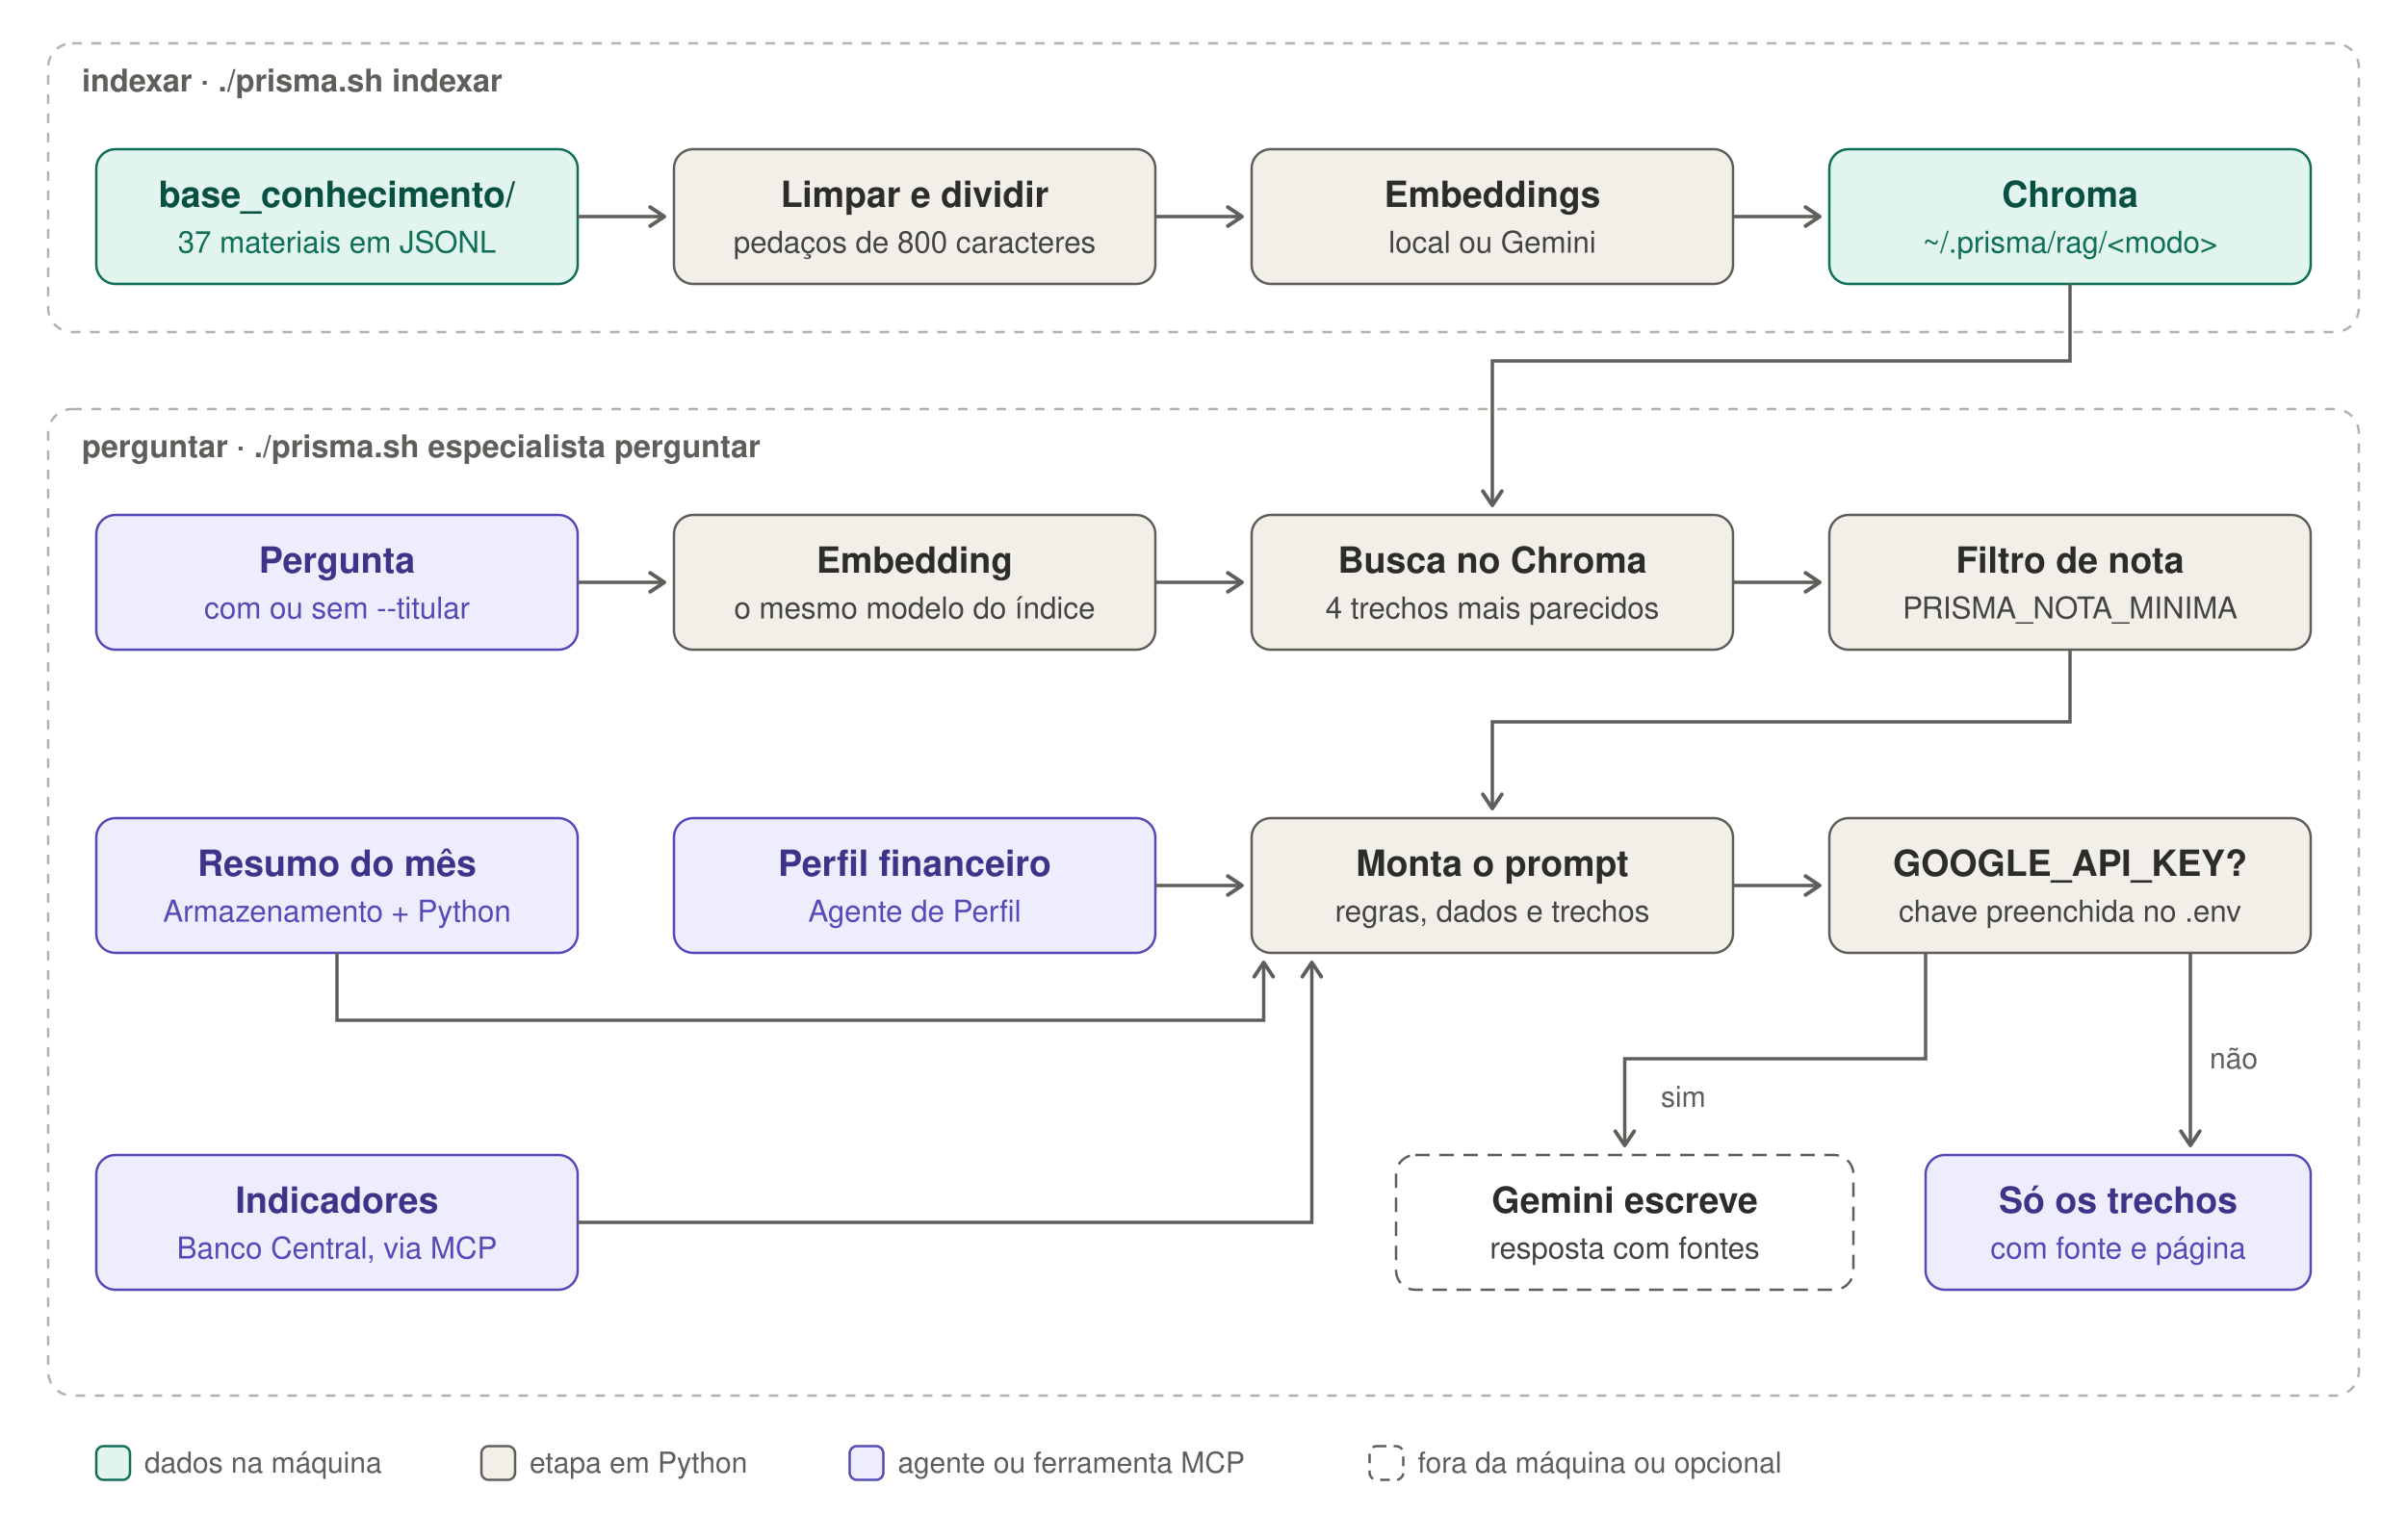
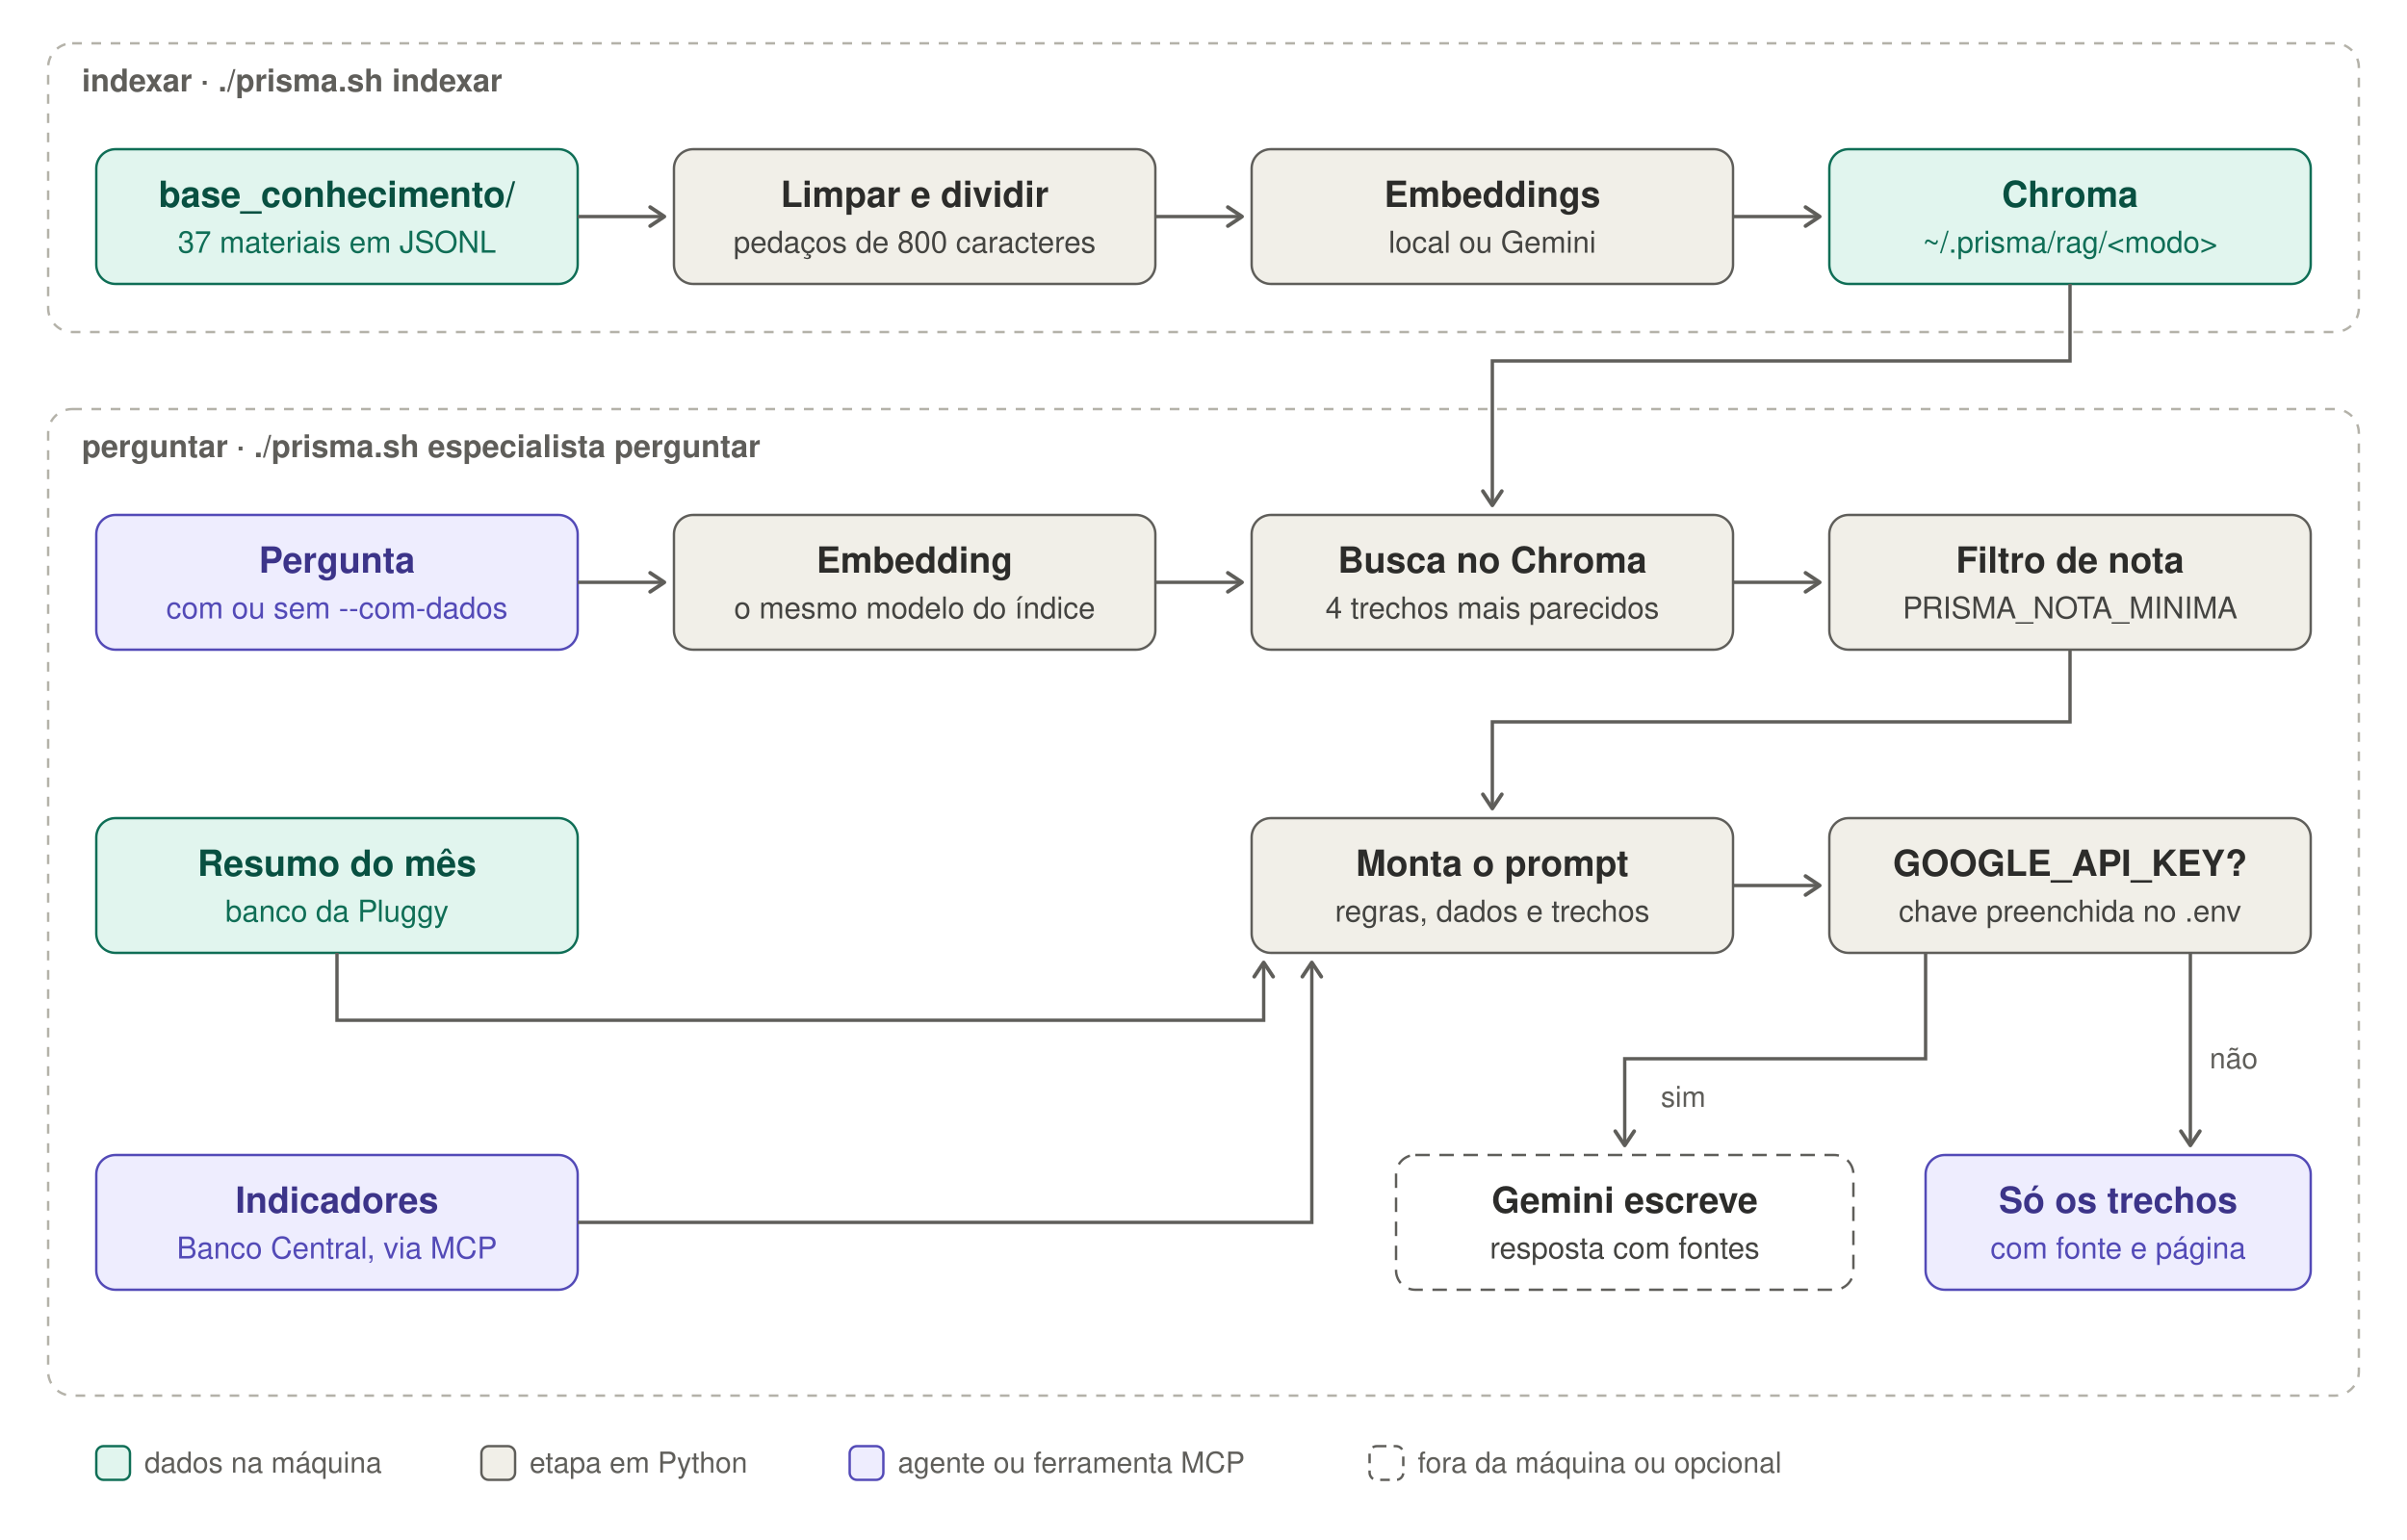
<svg xmlns="http://www.w3.org/2000/svg" width="1000" height="640" viewBox="0 0 1000 640" font-family="Segoe UI, Helvetica, Arial, sans-serif">
  <defs>
    <marker id="seta" viewBox="0 0 10 10" refX="8" refY="5" markerWidth="7" markerHeight="7" orient="auto-start-reverse">
      <path d="M2 1L8 5L2 9" fill="none" stroke="#5F5E5A" stroke-width="1.6" stroke-linecap="round" stroke-linejoin="round" />
    </marker>
    <style>
      .t { font-size: 15px; font-weight: 600; }  .s { font-size: 12.5px; }  .l { font-size: 12px; fill: #5F5E5A; }
      .g { font-size: 13px; font-weight: 600; fill: #5F5E5A; }
      .ag rect { fill: #EEEDFE; stroke: #534AB7; } .ag .t { fill: #3C3489; } .ag .s { fill: #534AB7; }
      .dd rect { fill: #E1F5EE; stroke: #0F6E56; } .dd .t { fill: #085041; } .dd .s { fill: #0F6E56; }
      .nt rect { fill: #F1EFE8; stroke: #5F5E5A; } .nt .t { fill: #2C2C2A; } .nt .s { fill: #444441; }
      .rn rect { fill: #FAEEDA; stroke: #854F0B; } .rn .t { fill: #633806; } .rn .s { fill: #854F0B; }
      .ex rect { fill: #FFFFFF; stroke: #5F5E5A; stroke-dasharray: 6 4; } .ex .t { fill: #2C2C2A; } .ex .s { fill: #444441; }
      .seta { stroke: #5F5E5A; stroke-width: 1.4; fill: none; }  .trac { stroke-dasharray: 6 4; }
      .grupo { fill: none; stroke: #B4B2A9; stroke-dasharray: 4 4; }
    </style>
  </defs>
  <rect width="1000" height="640" fill="#FFFFFF" />
  <rect class="grupo" x="20" y="18" width="960" height="120" rx="10" />
  <text class="g" x="34" y="38">indexar · ./prisma.sh indexar</text>
  <g class="dd">
    <rect x="40" y="62" width="200" height="56" rx="8" />
    <text class="t" x="140.0" y="86.0" text-anchor="middle">base_conhecimento/</text>
    <text class="s" x="140.0" y="105.0" text-anchor="middle">37 materiais em JSONL</text>
  </g>
  <g class="nt">
    <rect x="280" y="62" width="200" height="56" rx="8" />
    <text class="t" x="380.0" y="86.0" text-anchor="middle">Limpar e dividir</text>
    <text class="s" x="380.0" y="105.0" text-anchor="middle">pedaços de 800 caracteres</text>
  </g>
  <g class="nt">
    <rect x="520" y="62" width="200" height="56" rx="8" />
    <text class="t" x="620.0" y="86.0" text-anchor="middle">Embeddings</text>
    <text class="s" x="620.0" y="105.0" text-anchor="middle">local ou Gemini</text>
  </g>
  <g class="dd">
    <rect x="760" y="62" width="200" height="56" rx="8" />
    <text class="t" x="860.0" y="86.0" text-anchor="middle">Chroma</text>
    <text class="s" x="860.0" y="105.0" text-anchor="middle">~/.prisma/rag/&lt;modo&gt;</text>
  </g>
  <path class="seta" d="M240 90 L276 90" marker-end="url(#seta)" />
  <path class="seta" d="M480 90 L516 90" marker-end="url(#seta)" />
  <path class="seta" d="M720 90 L756 90" marker-end="url(#seta)" />
  <rect class="grupo" x="20" y="170" width="960" height="410" rx="10" />
  <text class="g" x="34" y="190">perguntar · ./prisma.sh especialista perguntar</text>
  <g class="ag">
    <rect x="40" y="214" width="200" height="56" rx="8" />
    <text class="t" x="140.0" y="238.0" text-anchor="middle">Pergunta</text>
-     <text class="s" x="140.0" y="257.0" text-anchor="middle">com ou sem --titular</text>
+     <text class="s" x="140.0" y="257.0" text-anchor="middle">com ou sem --com-dados</text>
  </g>
  <g class="nt">
    <rect x="280" y="214" width="200" height="56" rx="8" />
    <text class="t" x="380.0" y="238.0" text-anchor="middle">Embedding</text>
    <text class="s" x="380.0" y="257.0" text-anchor="middle">o mesmo modelo do índice</text>
  </g>
  <g class="nt">
    <rect x="520" y="214" width="200" height="56" rx="8" />
    <text class="t" x="620.0" y="238.0" text-anchor="middle">Busca no Chroma</text>
    <text class="s" x="620.0" y="257.0" text-anchor="middle">4 trechos mais parecidos</text>
  </g>
  <g class="nt">
    <rect x="760" y="214" width="200" height="56" rx="8" />
    <text class="t" x="860.0" y="238.0" text-anchor="middle">Filtro de nota</text>
    <text class="s" x="860.0" y="257.0" text-anchor="middle">PRISMA_NOTA_MINIMA</text>
  </g>
  <path class="seta" d="M240 242 L276 242" marker-end="url(#seta)" />
  <path class="seta" d="M480 242 L516 242" marker-end="url(#seta)" />
  <path class="seta" d="M720 242 L756 242" marker-end="url(#seta)" />
  <path class="seta" d="M860 118 L860 150 L620 150 L620 210" marker-end="url(#seta)" />
-   <g class="ag">
+   <g class="dd">
    <rect x="40" y="340" width="200" height="56" rx="8" />
    <text class="t" x="140.0" y="364.0" text-anchor="middle">Resumo do mês</text>
-     <text class="s" x="140.0" y="383.0" text-anchor="middle">Armazenamento + Python</text>
-   </g>
-   <g class="ag">
-     <rect x="280" y="340" width="200" height="56" rx="8" />
-     <text class="t" x="380.0" y="364.0" text-anchor="middle">Perfil financeiro</text>
-     <text class="s" x="380.0" y="383.0" text-anchor="middle">Agente de Perfil</text>
+     <text class="s" x="140.0" y="383.0" text-anchor="middle">banco da Pluggy</text>
  </g>
  <g class="nt">
    <rect x="520" y="340" width="200" height="56" rx="8" />
    <text class="t" x="620.0" y="364.0" text-anchor="middle">Monta o prompt</text>
    <text class="s" x="620.0" y="383.0" text-anchor="middle">regras, dados e trechos</text>
  </g>
  <g class="nt">
    <rect x="760" y="340" width="200" height="56" rx="8" />
    <text class="t" x="860.0" y="364.0" text-anchor="middle">GOOGLE_API_KEY?</text>
    <text class="s" x="860.0" y="383.0" text-anchor="middle">chave preenchida no .env</text>
  </g>
  <path class="seta" d="M860 270 L860 300 L620 300 L620 336" marker-end="url(#seta)" />
-   <path class="seta" d="M480 368 L516 368" marker-end="url(#seta)" />
  <path class="seta" d="M140 396 L140 424 L525 424 L525 400" marker-end="url(#seta)" />
  <g class="ag">
    <rect x="40" y="480" width="200" height="56" rx="8" />
    <text class="t" x="140.0" y="504.0" text-anchor="middle">Indicadores</text>
    <text class="s" x="140.0" y="523.0" text-anchor="middle">Banco Central, via MCP</text>
  </g>
  <path class="seta" d="M240 508 L545 508 L545 400" marker-end="url(#seta)" />
  <path class="seta" d="M720 368 L756 368" marker-end="url(#seta)" />
  <g class="ex">
    <rect x="580" y="480" width="190" height="56" rx="8" />
    <text class="t" x="675.0" y="504.0" text-anchor="middle">Gemini escreve</text>
    <text class="s" x="675.0" y="523.0" text-anchor="middle">resposta com fontes</text>
  </g>
  <g class="ag">
    <rect x="800" y="480" width="160" height="56" rx="8" />
    <text class="t" x="880.0" y="504.0" text-anchor="middle">Só os trechos</text>
    <text class="s" x="880.0" y="523.0" text-anchor="middle">com fonte e página</text>
  </g>
  <path class="seta" d="M800 396 L800 440 L675 440 L675 476" marker-end="url(#seta)" />
  <text class="l" x="690" y="460" text-anchor="start">sim</text>
  <path class="seta" d="M910 396 L910 476" marker-end="url(#seta)" />
  <text class="l" x="918" y="444" text-anchor="start">não</text>
  <rect x="40" y="601" width="14" height="14" rx="3" fill="#E1F5EE" stroke="#0F6E56" />
  <text class="l" x="60" y="612">dados na máquina</text>
  <rect x="200.0" y="601" width="14" height="14" rx="3" fill="#F1EFE8" stroke="#5F5E5A" />
  <text class="l" x="220.0" y="612">etapa em Python</text>
  <rect x="353.0" y="601" width="14" height="14" rx="3" fill="#EEEDFE" stroke="#534AB7" />
  <text class="l" x="373.0" y="612">agente ou ferramenta MCP</text>
  <rect x="569.0" y="601" width="14" height="14" rx="3" fill="#FFFFFF" stroke="#5F5E5A" stroke-dasharray="4 3" />
  <text class="l" x="589.0" y="612">fora da máquina ou opcional</text>
</svg>
